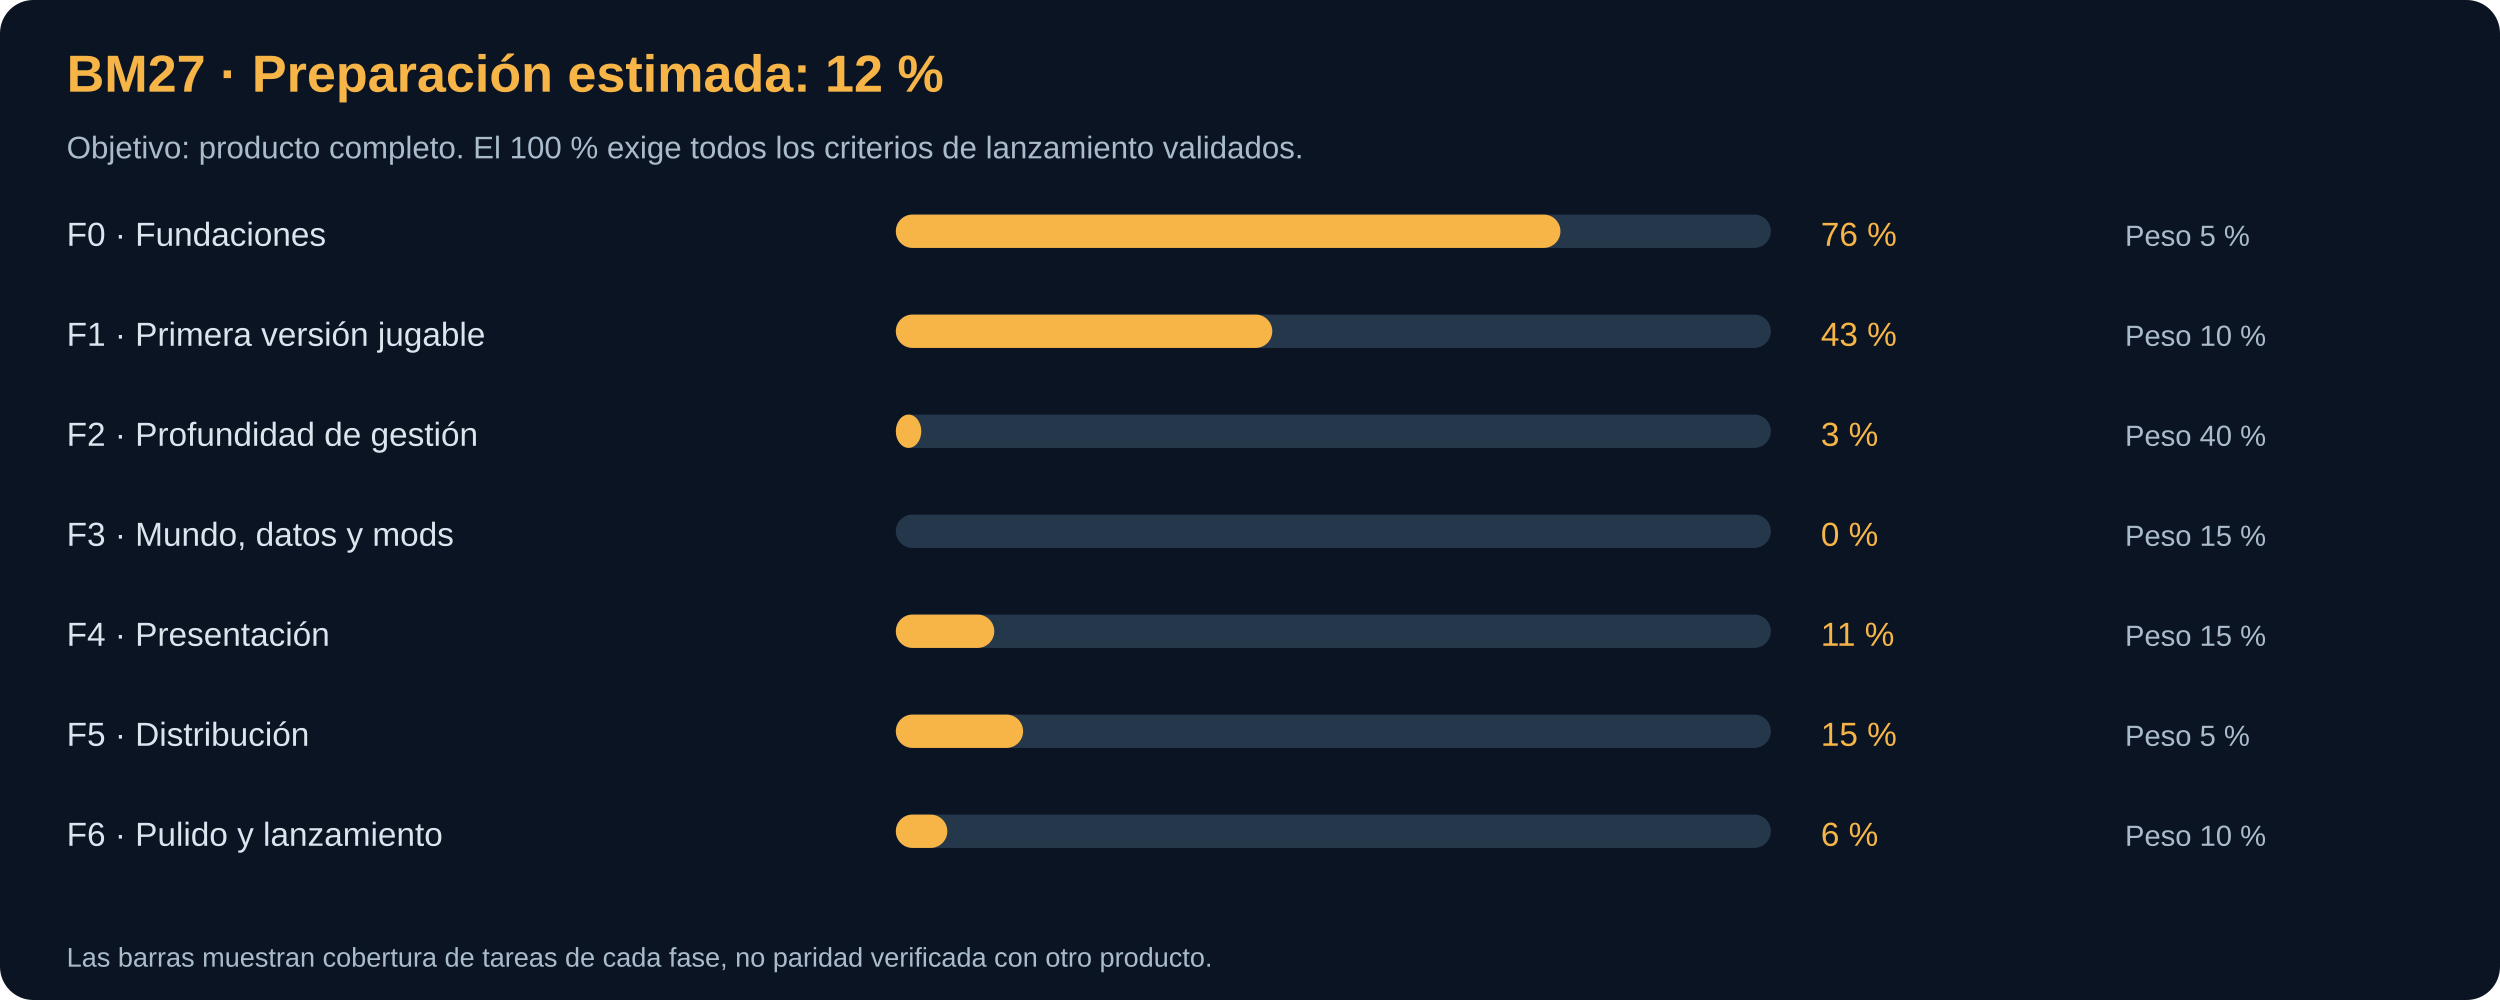
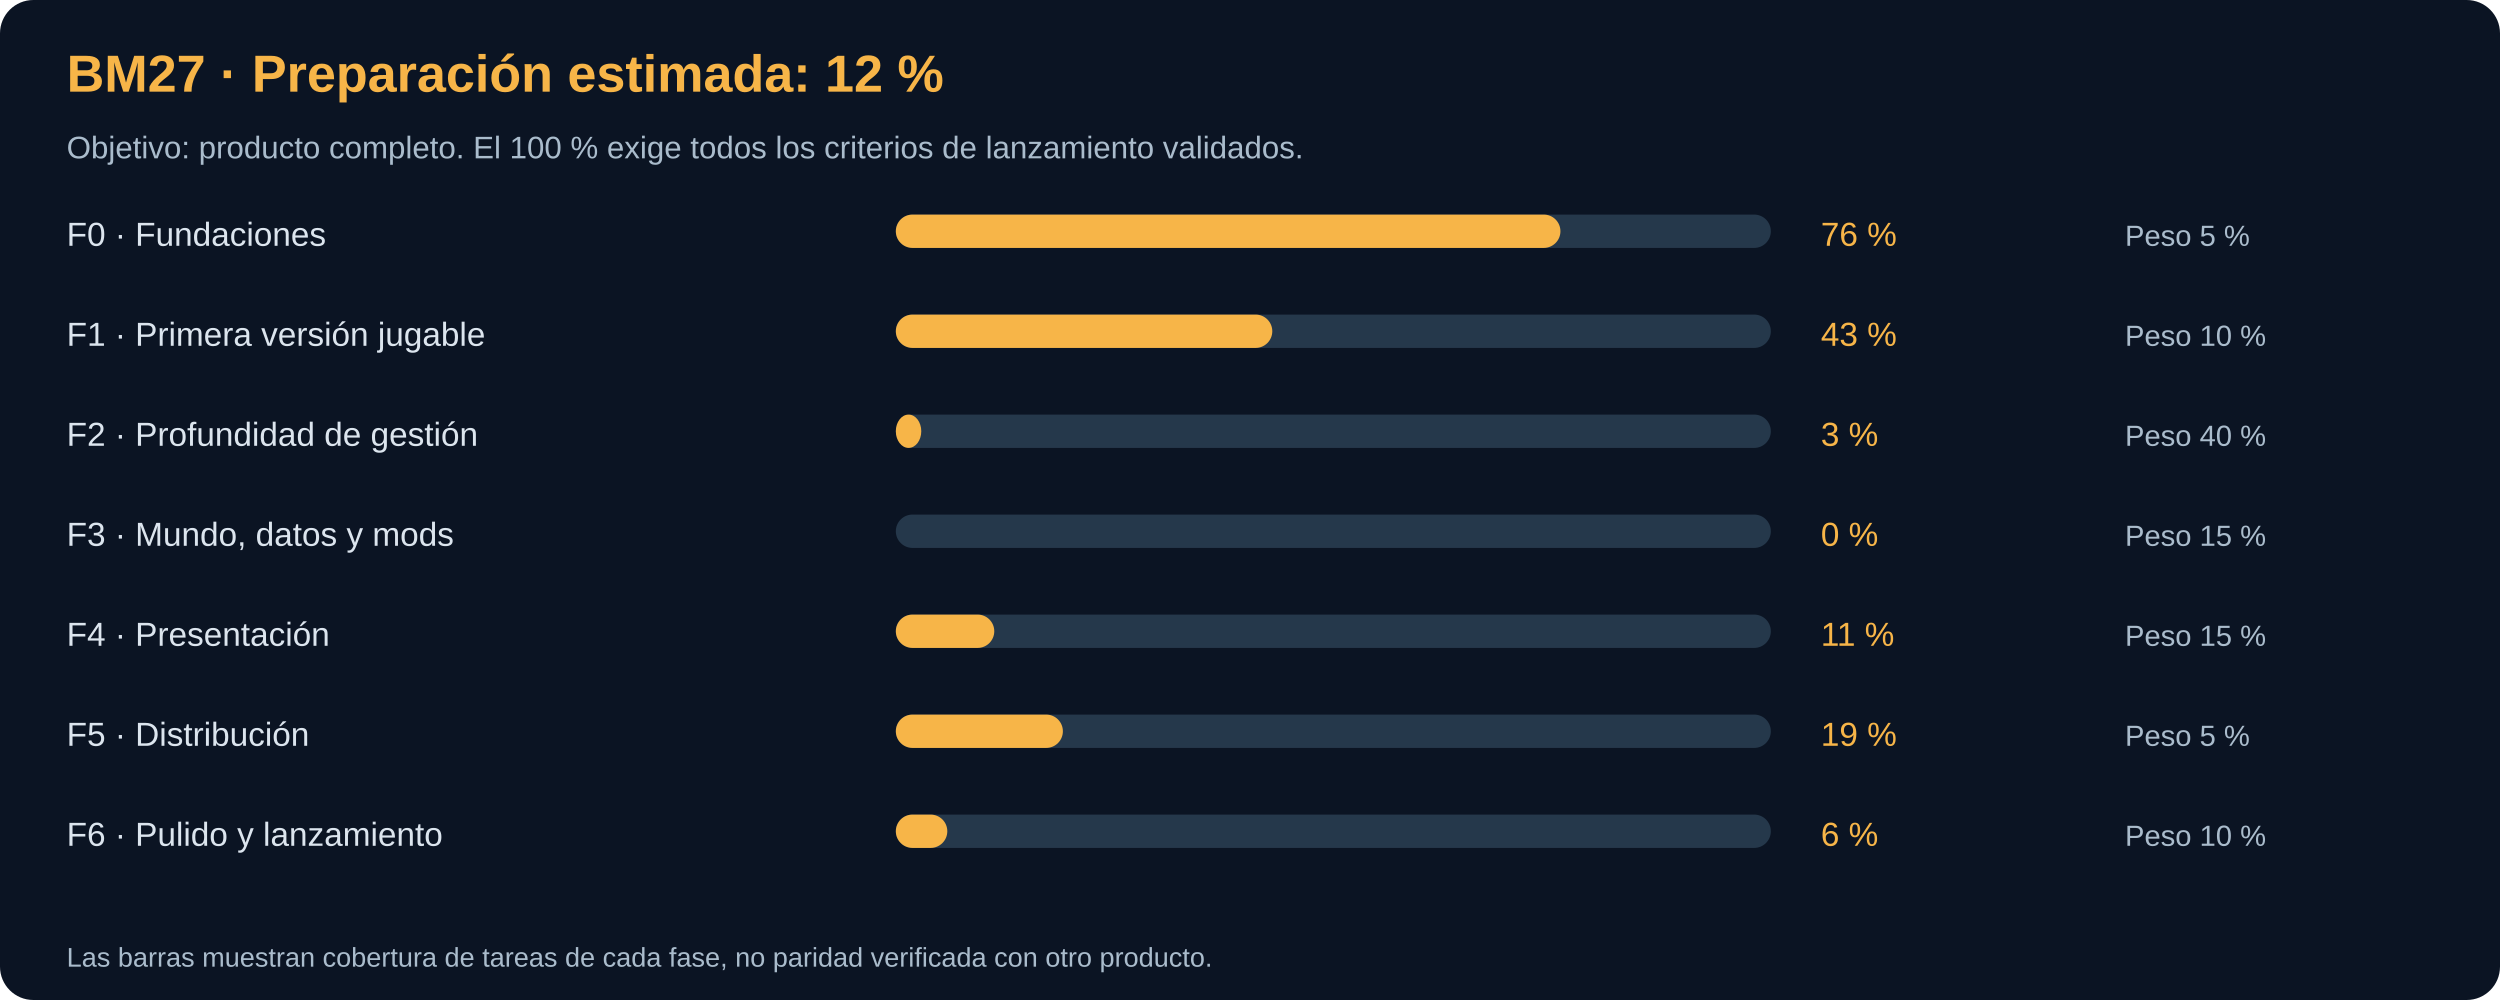
<svg xmlns="http://www.w3.org/2000/svg" viewBox="0 0 1200 480" role="img" aria-labelledby="title desc">
  <rect width="1200" height="480" rx="16" fill="#0b1423" />
  <g font-family="Arial, Helvetica, sans-serif">
    <text x="32" y="44" fill="#f7b548" font-size="25" font-weight="700">BM27 · Preparación estimada: 12 %</text>
    <text x="32" y="76" fill="#aabccc" font-size="15">Objetivo: producto completo. El 100 % exige todos los criterios de lanzamiento validados.</text>
    <text x="32" y="118" fill="#dce5ee" font-size="16">F0 · Fundaciones</text>
    <rect x="430" y="103" width="420" height="16" rx="8" fill="#25384b" />
    <rect x="430" y="103" width="319.009" height="16" rx="8" fill="#f7b548" />
    <text x="874" y="118" fill="#f7b548" font-size="16">76 %</text>
    <text x="1020" y="118" fill="#aabccc" font-size="14">Peso 5 %</text>
    <text x="32" y="166" fill="#dce5ee" font-size="16">F1 · Primera versión jugable</text>
    <rect x="430" y="151" width="420" height="16" rx="8" fill="#25384b" />
    <rect x="430" y="151" width="180.698" height="16" rx="8" fill="#f7b548" />
    <text x="874" y="166" fill="#f7b548" font-size="16">43 %</text>
    <text x="1020" y="166" fill="#aabccc" font-size="14">Peso 10 %</text>
    <text x="32" y="214" fill="#dce5ee" font-size="16">F2 · Profundidad de gestión</text>
    <rect x="430" y="199" width="420" height="16" rx="8" fill="#25384b" />
    <rect x="430" y="199" width="12.212" height="16" rx="8" fill="#f7b548" />
    <text x="874" y="214" fill="#f7b548" font-size="16">3 %</text>
    <text x="1020" y="214" fill="#aabccc" font-size="14">Peso 40 %</text>
    <text x="32" y="262" fill="#dce5ee" font-size="16">F3 · Mundo, datos y mods</text>
    <rect x="430" y="247" width="420" height="16" rx="8" fill="#25384b" />
    <rect x="430" y="247" width="0" height="16" rx="8" fill="#f7b548" />
    <text x="874" y="262" fill="#f7b548" font-size="16">0 %</text>
    <text x="1020" y="262" fill="#aabccc" font-size="14">Peso 15 %</text>
    <text x="32" y="310" fill="#dce5ee" font-size="16">F4 · Presentación</text>
    <rect x="430" y="295" width="420" height="16" rx="8" fill="#25384b" />
    <rect x="430" y="295" width="47.25" height="16" rx="8" fill="#f7b548" />
    <text x="874" y="310" fill="#f7b548" font-size="16">11 %</text>
    <text x="1020" y="310" fill="#aabccc" font-size="14">Peso 15 %</text>
    <text x="32" y="358" fill="#dce5ee" font-size="16">F5 · Distribución</text>
    <rect x="430" y="343" width="420" height="16" rx="8" fill="#25384b" />
-     <rect x="430" y="343" width="61.091" height="16" rx="8" fill="#f7b548" />
-     <text x="874" y="358" fill="#f7b548" font-size="16">15 %</text>
+     <rect x="430" y="343" width="80.182" height="16" rx="8" fill="#f7b548" />
+     <text x="874" y="358" fill="#f7b548" font-size="16">19 %</text>
    <text x="1020" y="358" fill="#aabccc" font-size="14">Peso 5 %</text>
    <text x="32" y="406" fill="#dce5ee" font-size="16">F6 · Pulido y lanzamiento</text>
    <rect x="430" y="391" width="420" height="16" rx="8" fill="#25384b" />
    <rect x="430" y="391" width="24.706" height="16" rx="8" fill="#f7b548" />
    <text x="874" y="406" fill="#f7b548" font-size="16">6 %</text>
    <text x="1020" y="406" fill="#aabccc" font-size="14">Peso 10 %</text>
    <text x="32" y="464" fill="#aabccc" font-size="13">Las barras muestran cobertura de tareas de cada fase, no paridad verificada con otro producto.</text>
  </g>
</svg>
